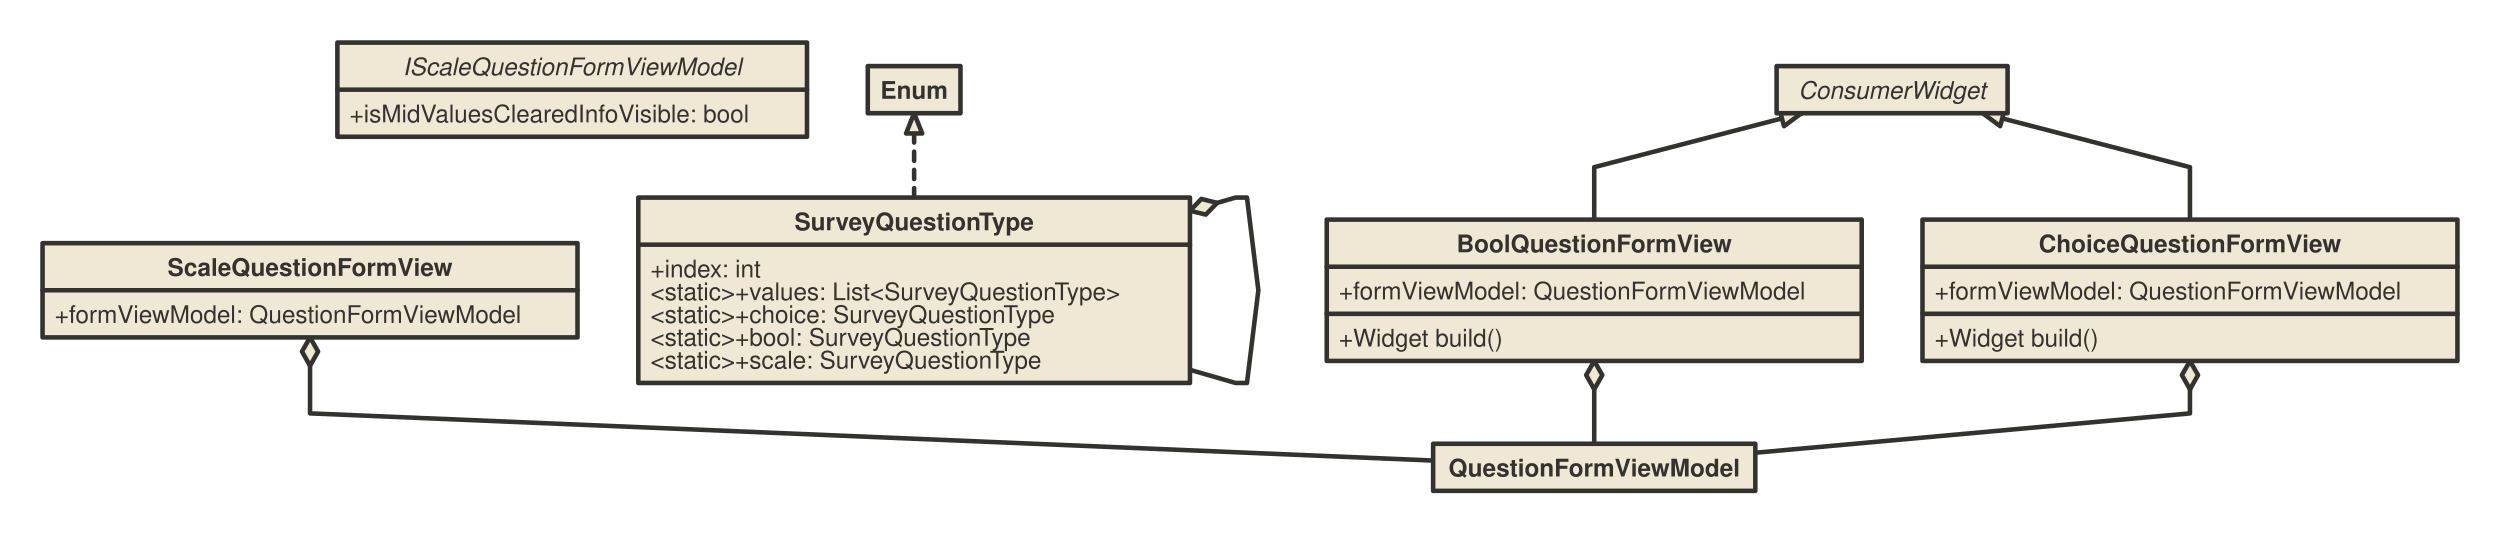
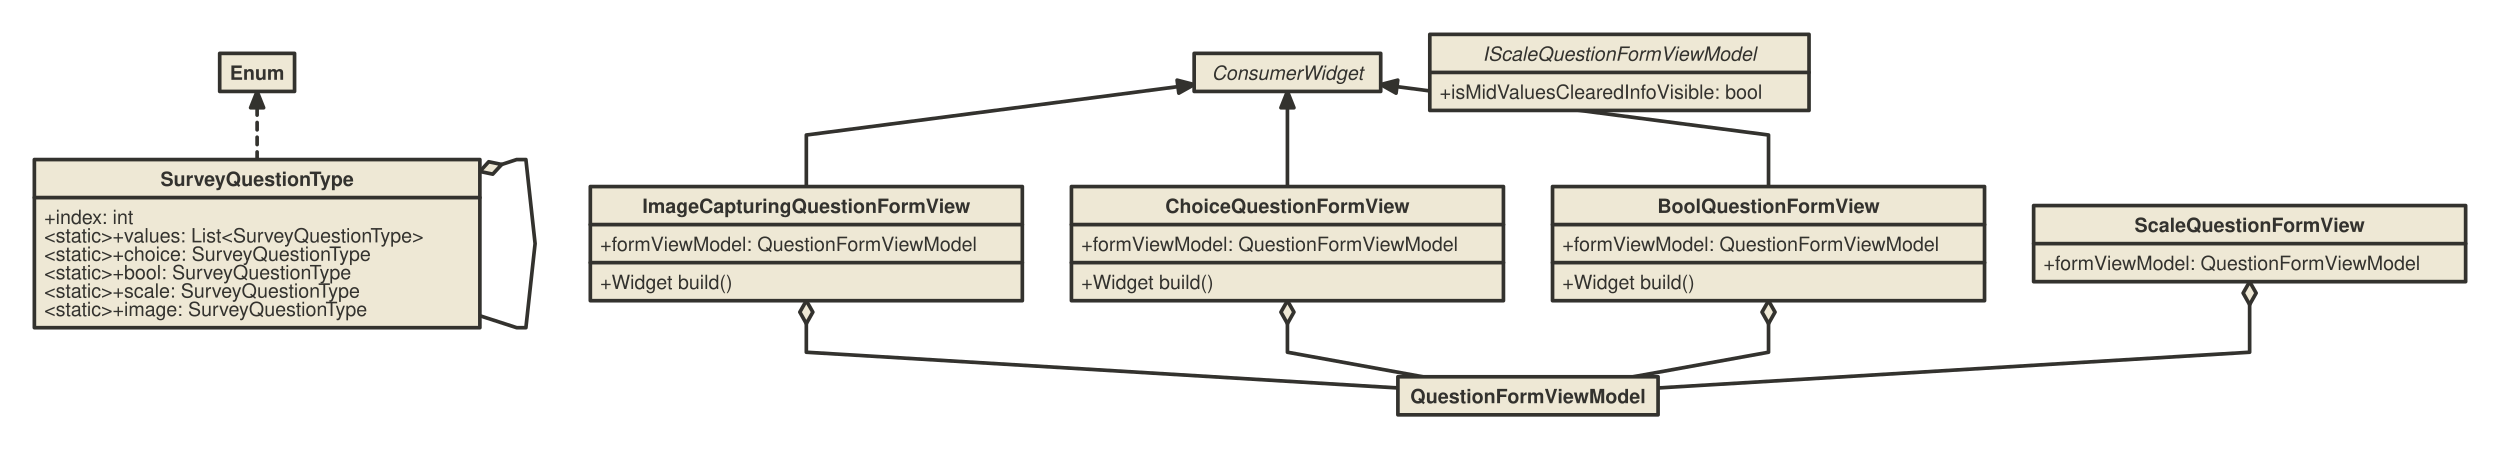
- <svg xmlns="http://www.w3.org/2000/svg" version="1.1" baseProfile="full" width="1645.0" height="351.0" viewbox="0 0 1645 351">
+ <svg xmlns="http://www.w3.org/2000/svg" version="1.1" baseProfile="full" width="2037.0" height="366.0" viewbox="0 0 2037 366">
  <g stroke-width="1.0" text-align="left" font="12pt Helvetica, Arial, sans-serif" font-size="12pt" font-family="Helvetica" font-weight="normal" font-style="normal">
    <g font-family="Helvetica" font-size="12pt" font-weight="bold" font-style="normal" stroke-width="3.0" stroke-linejoin="round" stroke-linecap="round" stroke="#33322E">
      <g stroke="transparent" fill="transparent">
-         <rect x="0.0" y="0.0" height="351.0" width="1645.0" stroke="none" />
+         <rect x="0.0" y="0.0" height="366.0" width="2037.0" stroke="none" />
      </g>
      <g transform="translate(8, 8)" fill="#33322E">
-         <g transform="translate(20, 20)" fill="#eee8d5" font-family="Helvetica" font-size="12pt" font-weight="normal" font-style="normal">
-           <path d="M176.0 212.7 L176 244 L915 275.047 L915.0 275.0 " fill="none" />
+         <g transform="translate(20, 20)" fill="#33322E" font-family="Helvetica" font-size="12pt" font-weight="normal" font-style="normal">
+           <path d="M629.0 235.7 L629 259 L1111 288.1 L1111.0 288.1 " fill="none" />
          <g fill="#eee8d5">
-             <path d="M181.3 203.3 L176.0 212.7 L170.7 203.3 L176.0 194.0 Z" />
+             <path d="M634.3 226.3 L629.0 235.7 L623.7 226.3 L629.0 217.0 Z" />
          </g>
-           <path d="M772.9 105.5 L785 102 L792.5 102 L792.5 102 L800 163 L800 163 L792.5 224 L792.5 224 L785 224 L785 224 L755 215.348 L755.0 215.3 " fill="none" />
+           <path d="M931.8 42.6 L629 82 L629 124 L629.0 124.0 " fill="none" />
+           <path d="M932.5 47.9 L931.8 42.6 L931.1 37.3 L945.0 40.9 Z" />
+           <path d="M380.8 106.0 L393 102 L400.5 102 L400.5 102 L408 170.5 L408 170.5 L400.5 239 L400.5 239 L393 239 L393 239 L363 229.284 L363.0 229.3 " fill="none" />
          <g fill="#eee8d5">
-             <path d="M762.5 102.9 L772.9 105.5 L765.4 113.2 L755.0 110.7 Z" />
+             <path d="M370.2 103.8 L380.8 106.0 L373.5 113.9 L363.0 111.7 Z" />
          </g>
          <g stroke-dasharray="6 6">
-             <path d="M573.5 59.8 L573.5 82 L573.5 102 L573.5 102.0 " fill="none" />
+             <path d="M181.5 59.8 L181.5 82 L181.5 102 L181.5 102.0 " fill="none" />
          </g>
-           <path d="M578.8 59.8 L573.5 59.8 L568.2 59.8 L573.5 46.5 Z" />
-           <path d="M1021.0 228.2 L1021 244 L1021 264 L1021.0 264.0 " fill="none" />
+           <path d="M186.8 59.8 L181.5 59.8 L176.2 59.8 L181.5 46.5 Z" />
+           <path d="M1021.0 235.7 L1021 259 L1131.423 279 L1131.4 279.0 " fill="none" />
          <g fill="#eee8d5">
-             <path d="M1026.3 218.8 L1021.0 228.2 L1015.7 218.8 L1021.0 209.5 Z" />
+             <path d="M1026.3 226.3 L1021.0 235.7 L1015.7 226.3 L1021.0 217.0 Z" />
          </g>
-           <path d="M1144.5 49.9 L1021 82 L1021 116.5 L1021.0 116.5 " fill="none" />
-           <path d="M1145.9 55.0 L1144.5 49.9 L1143.2 44.7 L1157.4 46.5 Z" />
-           <path d="M1413.0 228.2 L1413 244 L1127 269.901 L1127.0 269.9 " fill="none" />
+           <path d="M1021.0 59.8 L1021 82 L1021 124 L1021.0 124.0 " fill="none" />
+           <path d="M1026.3 59.8 L1021.0 59.8 L1015.7 59.8 L1021.0 46.5 Z" />
+           <path d="M1413.0 235.7 L1413 259 L1302.577 279 L1302.6 279.0 " fill="none" />
          <g fill="#eee8d5">
-             <path d="M1418.3 218.8 L1413.0 228.2 L1407.7 218.8 L1413.0 209.5 Z" />
+             <path d="M1418.3 226.3 L1413.0 235.7 L1407.7 226.3 L1413.0 217.0 Z" />
          </g>
-           <path d="M1289.5 49.9 L1413 82 L1413 116.5 L1413.0 116.5 " fill="none" />
-           <path d="M1290.8 44.7 L1289.5 49.9 L1288.1 55.0 L1276.6 46.5 Z" />
+           <path d="M1110.2 42.6 L1413 82 L1413 124 L1413.0 124.0 " fill="none" />
+           <path d="M1110.9 37.3 L1110.2 42.6 L1109.5 47.9 L1097.0 40.9 Z" />
+           <path d="M1805.0 220.2 L1805 259 L1323 288.1 L1323.0 288.1 " fill="none" />
+           <g fill="#eee8d5">
+             <path d="M1810.3 210.8 L1805.0 220.2 L1799.7 210.8 L1805.0 201.5 Z" />
+           </g>
+           <g data-name="ImageCapturingQuestionFormView">
+             <g fill="#eee8d5" stroke="#33322E" data-name="ImageCapturingQuestionFormView">
+               <rect x="453.0" y="124.0" height="93.0" width="352.0" data-name="ImageCapturingQuestionFormView" />
+               <path d="M453.0 155.0 L805.0 155.0" fill="none" data-name="ImageCapturingQuestionFormView" />
+               <path d="M453.0 186.0 L805.0 186.0" fill="none" data-name="ImageCapturingQuestionFormView" />
+             </g>
+             <g transform="translate(453, 124)" font-family="Helvetica" font-size="12pt" font-weight="bold" font-style="normal" data-name="ImageCapturingQuestionFormView">
+               <g transform="translate(8, 8)" fill="#33322E" text-align="center" data-name="ImageCapturingQuestionFormView">
+                 <text x="168.0" y="13.5" stroke="none" text-anchor="middle" data-name="ImageCapturingQuestionFormView">ImageCapturingQuestionFormView</text>
+               </g>
+             </g>
+             <g transform="translate(453, 155)" font-family="Helvetica" font-size="12pt" font-weight="normal" font-style="normal" data-name="ImageCapturingQuestionFormView">
+               <g transform="translate(8, 8)" fill="#33322E" text-align="left" data-name="ImageCapturingQuestionFormView">
+                 <text x="0.0" y="13.5" stroke="none" data-name="ImageCapturingQuestionFormView">+formViewModel: QuestionFormViewModel</text>
+               </g>
+             </g>
+             <g transform="translate(453, 186)" font-family="Helvetica" font-size="12pt" font-weight="normal" font-style="normal" data-name="ImageCapturingQuestionFormView">
+               <g transform="translate(8, 8)" fill="#33322E" text-align="left" data-name="ImageCapturingQuestionFormView">
+                 <text x="0.0" y="13.5" stroke="none" data-name="ImageCapturingQuestionFormView">+Widget build()</text>
+               </g>
+             </g>
+           </g>
+           <g data-name="QuestionFormViewModel">
+             <g fill="#eee8d5" stroke="#33322E" data-name="QuestionFormViewModel">
+               <rect x="1111.0" y="279.0" height="31.0" width="212.0" data-name="QuestionFormViewModel" />
+             </g>
+             <g transform="translate(1111, 279)" font-family="Helvetica" font-size="12pt" font-weight="bold" font-style="normal" data-name="QuestionFormViewModel">
+               <g transform="translate(8, 8)" fill="#33322E" text-align="center" data-name="QuestionFormViewModel">
+                 <text x="98.0" y="13.5" stroke="none" text-anchor="middle" data-name="QuestionFormViewModel">QuestionFormViewModel</text>
+               </g>
+             </g>
+           </g>
+           <g data-name="ConsumerWidget">
+             <g fill="#eee8d5" stroke="#33322E" data-name="ConsumerWidget">
+               <rect x="945.0" y="15.5" height="31.0" width="152.0" data-name="ConsumerWidget" />
+             </g>
+             <g transform="translate(945, 15.5)" font-family="Helvetica" font-size="12pt" font-weight="normal" font-style="italic" data-name="ConsumerWidget">
+               <g transform="translate(8, 8)" fill="#33322E" text-align="center" data-name="ConsumerWidget">
+                 <text x="68.0" y="13.5" stroke="none" text-anchor="middle" data-name="ConsumerWidget">ConsumerWidget</text>
+               </g>
+             </g>
+           </g>
+           <g data-name="SurveyQuestionType">
+             <g fill="#eee8d5" stroke="#33322E" data-name="SurveyQuestionType">
+               <rect x="0.0" y="102.0" height="137.0" width="363.0" data-name="SurveyQuestionType" />
+               <path d="M0.0 133.0 L363.0 133.0" fill="none" data-name="SurveyQuestionType" />
+             </g>
+             <g transform="translate(0, 102)" font-family="Helvetica" font-size="12pt" font-weight="bold" font-style="normal" data-name="SurveyQuestionType">
+               <g transform="translate(8, 8)" fill="#33322E" text-align="center" data-name="SurveyQuestionType">
+                 <text x="173.5" y="13.5" stroke="none" text-anchor="middle" data-name="SurveyQuestionType">SurveyQuestionType</text>
+               </g>
+             </g>
+             <g transform="translate(0, 133)" font-family="Helvetica" font-size="12pt" font-weight="normal" font-style="normal" data-name="SurveyQuestionType">
+               <g transform="translate(8, 8)" fill="#33322E" text-align="left" data-name="SurveyQuestionType">
+                 <text x="0.0" y="13.5" stroke="none" data-name="SurveyQuestionType">+index: int</text>
+                 <text x="0.0" y="28.5" stroke="none" data-name="SurveyQuestionType">&lt;static&gt;+values: List&lt;SurveyQuestionType&gt;</text>
+                 <text x="0.0" y="43.5" stroke="none" data-name="SurveyQuestionType">&lt;static&gt;+choice: SurveyQuestionType</text>
+                 <text x="0.0" y="58.5" stroke="none" data-name="SurveyQuestionType">&lt;static&gt;+bool: SurveyQuestionType</text>
+                 <text x="0.0" y="73.5" stroke="none" data-name="SurveyQuestionType">&lt;static&gt;+scale: SurveyQuestionType</text>
+                 <text x="0.0" y="88.5" stroke="none" data-name="SurveyQuestionType">&lt;static&gt;+image: SurveyQuestionType</text>
+               </g>
+             </g>
+           </g>
+           <g data-name="Enum">
+             <g fill="#eee8d5" stroke="#33322E" data-name="Enum">
+               <rect x="151.0" y="15.5" height="31.0" width="61.0" data-name="Enum" />
+             </g>
+             <g transform="translate(151, 15.5)" font-family="Helvetica" font-size="12pt" font-weight="bold" font-style="normal" data-name="Enum">
+               <g transform="translate(8, 8)" fill="#33322E" text-align="center" data-name="Enum">
+                 <text x="22.5" y="13.5" stroke="none" text-anchor="middle" data-name="Enum">Enum</text>
+               </g>
+             </g>
+           </g>
+           <g data-name="ChoiceQuestionFormView">
+             <g fill="#eee8d5" stroke="#33322E" data-name="ChoiceQuestionFormView">
+               <rect x="845.0" y="124.0" height="93.0" width="352.0" data-name="ChoiceQuestionFormView" />
+               <path d="M845.0 155.0 L1197.0 155.0" fill="none" data-name="ChoiceQuestionFormView" />
+               <path d="M845.0 186.0 L1197.0 186.0" fill="none" data-name="ChoiceQuestionFormView" />
+             </g>
+             <g transform="translate(845, 124)" font-family="Helvetica" font-size="12pt" font-weight="bold" font-style="normal" data-name="ChoiceQuestionFormView">
+               <g transform="translate(8, 8)" fill="#33322E" text-align="center" data-name="ChoiceQuestionFormView">
+                 <text x="168.0" y="13.5" stroke="none" text-anchor="middle" data-name="ChoiceQuestionFormView">ChoiceQuestionFormView</text>
+               </g>
+             </g>
+             <g transform="translate(845, 155)" font-family="Helvetica" font-size="12pt" font-weight="normal" font-style="normal" data-name="ChoiceQuestionFormView">
+               <g transform="translate(8, 8)" fill="#33322E" text-align="left" data-name="ChoiceQuestionFormView">
+                 <text x="0.0" y="13.5" stroke="none" data-name="ChoiceQuestionFormView">+formViewModel: QuestionFormViewModel</text>
+               </g>
+             </g>
+             <g transform="translate(845, 186)" font-family="Helvetica" font-size="12pt" font-weight="normal" font-style="normal" data-name="ChoiceQuestionFormView">
+               <g transform="translate(8, 8)" fill="#33322E" text-align="left" data-name="ChoiceQuestionFormView">
+                 <text x="0.0" y="13.5" stroke="none" data-name="ChoiceQuestionFormView">+Widget build()</text>
+               </g>
+             </g>
+           </g>
+           <g data-name="BoolQuestionFormView">
+             <g fill="#eee8d5" stroke="#33322E" data-name="BoolQuestionFormView">
+               <rect x="1237.0" y="124.0" height="93.0" width="352.0" data-name="BoolQuestionFormView" />
+               <path d="M1237.0 155.0 L1589.0 155.0" fill="none" data-name="BoolQuestionFormView" />
+               <path d="M1237.0 186.0 L1589.0 186.0" fill="none" data-name="BoolQuestionFormView" />
+             </g>
+             <g transform="translate(1237, 124)" font-family="Helvetica" font-size="12pt" font-weight="bold" font-style="normal" data-name="BoolQuestionFormView">
+               <g transform="translate(8, 8)" fill="#33322E" text-align="center" data-name="BoolQuestionFormView">
+                 <text x="168.0" y="13.5" stroke="none" text-anchor="middle" data-name="BoolQuestionFormView">BoolQuestionFormView</text>
+               </g>
+             </g>
+             <g transform="translate(1237, 155)" font-family="Helvetica" font-size="12pt" font-weight="normal" font-style="normal" data-name="BoolQuestionFormView">
+               <g transform="translate(8, 8)" fill="#33322E" text-align="left" data-name="BoolQuestionFormView">
+                 <text x="0.0" y="13.5" stroke="none" data-name="BoolQuestionFormView">+formViewModel: QuestionFormViewModel</text>
+               </g>
+             </g>
+             <g transform="translate(1237, 186)" font-family="Helvetica" font-size="12pt" font-weight="normal" font-style="normal" data-name="BoolQuestionFormView">
+               <g transform="translate(8, 8)" fill="#33322E" text-align="left" data-name="BoolQuestionFormView">
+                 <text x="0.0" y="13.5" stroke="none" data-name="BoolQuestionFormView">+Widget build()</text>
+               </g>
+             </g>
+           </g>
          <g data-name="IScaleQuestionFormViewModel">
            <g fill="#eee8d5" stroke="#33322E" data-name="IScaleQuestionFormViewModel">
-               <rect x="194.0" y="0.0" height="62.0" width="309.0" data-name="IScaleQuestionFormViewModel" />
-               <path d="M194.0 31.0 L503.0 31.0" fill="none" data-name="IScaleQuestionFormViewModel" />
+               <rect x="1137.0" y="0.0" height="62.0" width="309.0" data-name="IScaleQuestionFormViewModel" />
+               <path d="M1137.0 31.0 L1446.0 31.0" fill="none" data-name="IScaleQuestionFormViewModel" />
            </g>
-             <g transform="translate(194, 0)" font-family="Helvetica" font-size="12pt" font-weight="normal" font-style="italic" data-name="IScaleQuestionFormViewModel">
+             <g transform="translate(1137, 0)" font-family="Helvetica" font-size="12pt" font-weight="normal" font-style="italic" data-name="IScaleQuestionFormViewModel">
              <g transform="translate(8, 8)" fill="#33322E" text-align="center" data-name="IScaleQuestionFormViewModel">
                <text x="146.5" y="13.5" stroke="none" text-anchor="middle" data-name="IScaleQuestionFormViewModel">IScaleQuestionFormViewModel</text>
              </g>
            </g>
-             <g transform="translate(194, 31)" font-family="Helvetica" font-size="12pt" font-weight="normal" font-style="normal" data-name="IScaleQuestionFormViewModel">
+             <g transform="translate(1137, 31)" font-family="Helvetica" font-size="12pt" font-weight="normal" font-style="normal" data-name="IScaleQuestionFormViewModel">
              <g transform="translate(8, 8)" fill="#33322E" text-align="left" data-name="IScaleQuestionFormViewModel">
                <text x="0.0" y="13.5" stroke="none" data-name="IScaleQuestionFormViewModel">+isMidValuesClearedInfoVisible: bool</text>
              </g>
            </g>
          </g>
          <g data-name="ScaleQuestionFormView">
            <g fill="#eee8d5" stroke="#33322E" data-name="ScaleQuestionFormView">
-               <rect x="0.0" y="132.0" height="62.0" width="352.0" data-name="ScaleQuestionFormView" />
-               <path d="M0.0 163.0 L352.0 163.0" fill="none" data-name="ScaleQuestionFormView" />
+               <rect x="1629.0" y="139.5" height="62.0" width="352.0" data-name="ScaleQuestionFormView" />
+               <path d="M1629.0 170.5 L1981.0 170.5" fill="none" data-name="ScaleQuestionFormView" />
            </g>
-             <g transform="translate(0, 132)" font-family="Helvetica" font-size="12pt" font-weight="bold" font-style="normal" data-name="ScaleQuestionFormView">
+             <g transform="translate(1629, 139.5)" font-family="Helvetica" font-size="12pt" font-weight="bold" font-style="normal" data-name="ScaleQuestionFormView">
              <g transform="translate(8, 8)" fill="#33322E" text-align="center" data-name="ScaleQuestionFormView">
                <text x="168.0" y="13.5" stroke="none" text-anchor="middle" data-name="ScaleQuestionFormView">ScaleQuestionFormView</text>
              </g>
            </g>
-             <g transform="translate(0, 163)" font-family="Helvetica" font-size="12pt" font-weight="normal" font-style="normal" data-name="ScaleQuestionFormView">
+             <g transform="translate(1629, 170.5)" font-family="Helvetica" font-size="12pt" font-weight="normal" font-style="normal" data-name="ScaleQuestionFormView">
              <g transform="translate(8, 8)" fill="#33322E" text-align="left" data-name="ScaleQuestionFormView">
                <text x="0.0" y="13.5" stroke="none" data-name="ScaleQuestionFormView">+formViewModel: QuestionFormViewModel</text>
-               </g>
-             </g>
-           </g>
-           <g data-name="QuestionFormViewModel">
-             <g fill="#eee8d5" stroke="#33322E" data-name="QuestionFormViewModel">
-               <rect x="915.0" y="264.0" height="31.0" width="212.0" data-name="QuestionFormViewModel" />
-             </g>
-             <g transform="translate(915, 264)" font-family="Helvetica" font-size="12pt" font-weight="bold" font-style="normal" data-name="QuestionFormViewModel">
-               <g transform="translate(8, 8)" fill="#33322E" text-align="center" data-name="QuestionFormViewModel">
-                 <text x="98.0" y="13.5" stroke="none" text-anchor="middle" data-name="QuestionFormViewModel">QuestionFormViewModel</text>
-               </g>
-             </g>
-           </g>
-           <g data-name="SurveyQuestionType">
-             <g fill="#eee8d5" stroke="#33322E" data-name="SurveyQuestionType">
-               <rect x="392.0" y="102.0" height="122.0" width="363.0" data-name="SurveyQuestionType" />
-               <path d="M392.0 133.0 L755.0 133.0" fill="none" data-name="SurveyQuestionType" />
-             </g>
-             <g transform="translate(392, 102)" font-family="Helvetica" font-size="12pt" font-weight="bold" font-style="normal" data-name="SurveyQuestionType">
-               <g transform="translate(8, 8)" fill="#33322E" text-align="center" data-name="SurveyQuestionType">
-                 <text x="173.5" y="13.5" stroke="none" text-anchor="middle" data-name="SurveyQuestionType">SurveyQuestionType</text>
-               </g>
-             </g>
-             <g transform="translate(392, 133)" font-family="Helvetica" font-size="12pt" font-weight="normal" font-style="normal" data-name="SurveyQuestionType">
-               <g transform="translate(8, 8)" fill="#33322E" text-align="left" data-name="SurveyQuestionType">
-                 <text x="0.0" y="13.5" stroke="none" data-name="SurveyQuestionType">+index: int</text>
-                 <text x="0.0" y="28.5" stroke="none" data-name="SurveyQuestionType">&lt;static&gt;+values: List&lt;SurveyQuestionType&gt;</text>
-                 <text x="0.0" y="43.5" stroke="none" data-name="SurveyQuestionType">&lt;static&gt;+choice: SurveyQuestionType</text>
-                 <text x="0.0" y="58.5" stroke="none" data-name="SurveyQuestionType">&lt;static&gt;+bool: SurveyQuestionType</text>
-                 <text x="0.0" y="73.5" stroke="none" data-name="SurveyQuestionType">&lt;static&gt;+scale: SurveyQuestionType</text>
-               </g>
-             </g>
-           </g>
-           <g data-name="Enum">
-             <g fill="#eee8d5" stroke="#33322E" data-name="Enum">
-               <rect x="543.0" y="15.5" height="31.0" width="61.0" data-name="Enum" />
-             </g>
-             <g transform="translate(543, 15.5)" font-family="Helvetica" font-size="12pt" font-weight="bold" font-style="normal" data-name="Enum">
-               <g transform="translate(8, 8)" fill="#33322E" text-align="center" data-name="Enum">
-                 <text x="22.5" y="13.5" stroke="none" text-anchor="middle" data-name="Enum">Enum</text>
-               </g>
-             </g>
-           </g>
-           <g data-name="BoolQuestionFormView">
-             <g fill="#eee8d5" stroke="#33322E" data-name="BoolQuestionFormView">
-               <rect x="845.0" y="116.5" height="93.0" width="352.0" data-name="BoolQuestionFormView" />
-               <path d="M845.0 147.5 L1197.0 147.5" fill="none" data-name="BoolQuestionFormView" />
-               <path d="M845.0 178.5 L1197.0 178.5" fill="none" data-name="BoolQuestionFormView" />
-             </g>
-             <g transform="translate(845, 116.5)" font-family="Helvetica" font-size="12pt" font-weight="bold" font-style="normal" data-name="BoolQuestionFormView">
-               <g transform="translate(8, 8)" fill="#33322E" text-align="center" data-name="BoolQuestionFormView">
-                 <text x="168.0" y="13.5" stroke="none" text-anchor="middle" data-name="BoolQuestionFormView">BoolQuestionFormView</text>
-               </g>
-             </g>
-             <g transform="translate(845, 147.5)" font-family="Helvetica" font-size="12pt" font-weight="normal" font-style="normal" data-name="BoolQuestionFormView">
-               <g transform="translate(8, 8)" fill="#33322E" text-align="left" data-name="BoolQuestionFormView">
-                 <text x="0.0" y="13.5" stroke="none" data-name="BoolQuestionFormView">+formViewModel: QuestionFormViewModel</text>
-               </g>
-             </g>
-             <g transform="translate(845, 178.5)" font-family="Helvetica" font-size="12pt" font-weight="normal" font-style="normal" data-name="BoolQuestionFormView">
-               <g transform="translate(8, 8)" fill="#33322E" text-align="left" data-name="BoolQuestionFormView">
-                 <text x="0.0" y="13.5" stroke="none" data-name="BoolQuestionFormView">+Widget build()</text>
-               </g>
-             </g>
-           </g>
-           <g data-name="ConsumerWidget">
-             <g fill="#eee8d5" stroke="#33322E" data-name="ConsumerWidget">
-               <rect x="1141.0" y="15.5" height="31.0" width="152.0" data-name="ConsumerWidget" />
-             </g>
-             <g transform="translate(1141, 15.5)" font-family="Helvetica" font-size="12pt" font-weight="normal" font-style="italic" data-name="ConsumerWidget">
-               <g transform="translate(8, 8)" fill="#33322E" text-align="center" data-name="ConsumerWidget">
-                 <text x="68.0" y="13.5" stroke="none" text-anchor="middle" data-name="ConsumerWidget">ConsumerWidget</text>
-               </g>
-             </g>
-           </g>
-           <g data-name="ChoiceQuestionFormView">
-             <g fill="#eee8d5" stroke="#33322E" data-name="ChoiceQuestionFormView">
-               <rect x="1237.0" y="116.5" height="93.0" width="352.0" data-name="ChoiceQuestionFormView" />
-               <path d="M1237.0 147.5 L1589.0 147.5" fill="none" data-name="ChoiceQuestionFormView" />
-               <path d="M1237.0 178.5 L1589.0 178.5" fill="none" data-name="ChoiceQuestionFormView" />
-             </g>
-             <g transform="translate(1237, 116.5)" font-family="Helvetica" font-size="12pt" font-weight="bold" font-style="normal" data-name="ChoiceQuestionFormView">
-               <g transform="translate(8, 8)" fill="#33322E" text-align="center" data-name="ChoiceQuestionFormView">
-                 <text x="168.0" y="13.5" stroke="none" text-anchor="middle" data-name="ChoiceQuestionFormView">ChoiceQuestionFormView</text>
-               </g>
-             </g>
-             <g transform="translate(1237, 147.5)" font-family="Helvetica" font-size="12pt" font-weight="normal" font-style="normal" data-name="ChoiceQuestionFormView">
-               <g transform="translate(8, 8)" fill="#33322E" text-align="left" data-name="ChoiceQuestionFormView">
-                 <text x="0.0" y="13.5" stroke="none" data-name="ChoiceQuestionFormView">+formViewModel: QuestionFormViewModel</text>
-               </g>
-             </g>
-             <g transform="translate(1237, 178.5)" font-family="Helvetica" font-size="12pt" font-weight="normal" font-style="normal" data-name="ChoiceQuestionFormView">
-               <g transform="translate(8, 8)" fill="#33322E" text-align="left" data-name="ChoiceQuestionFormView">
-                 <text x="0.0" y="13.5" stroke="none" data-name="ChoiceQuestionFormView">+Widget build()</text>
              </g>
            </g>
          </g>
        </g>
      </g>
    </g>
  </g>
</svg>
